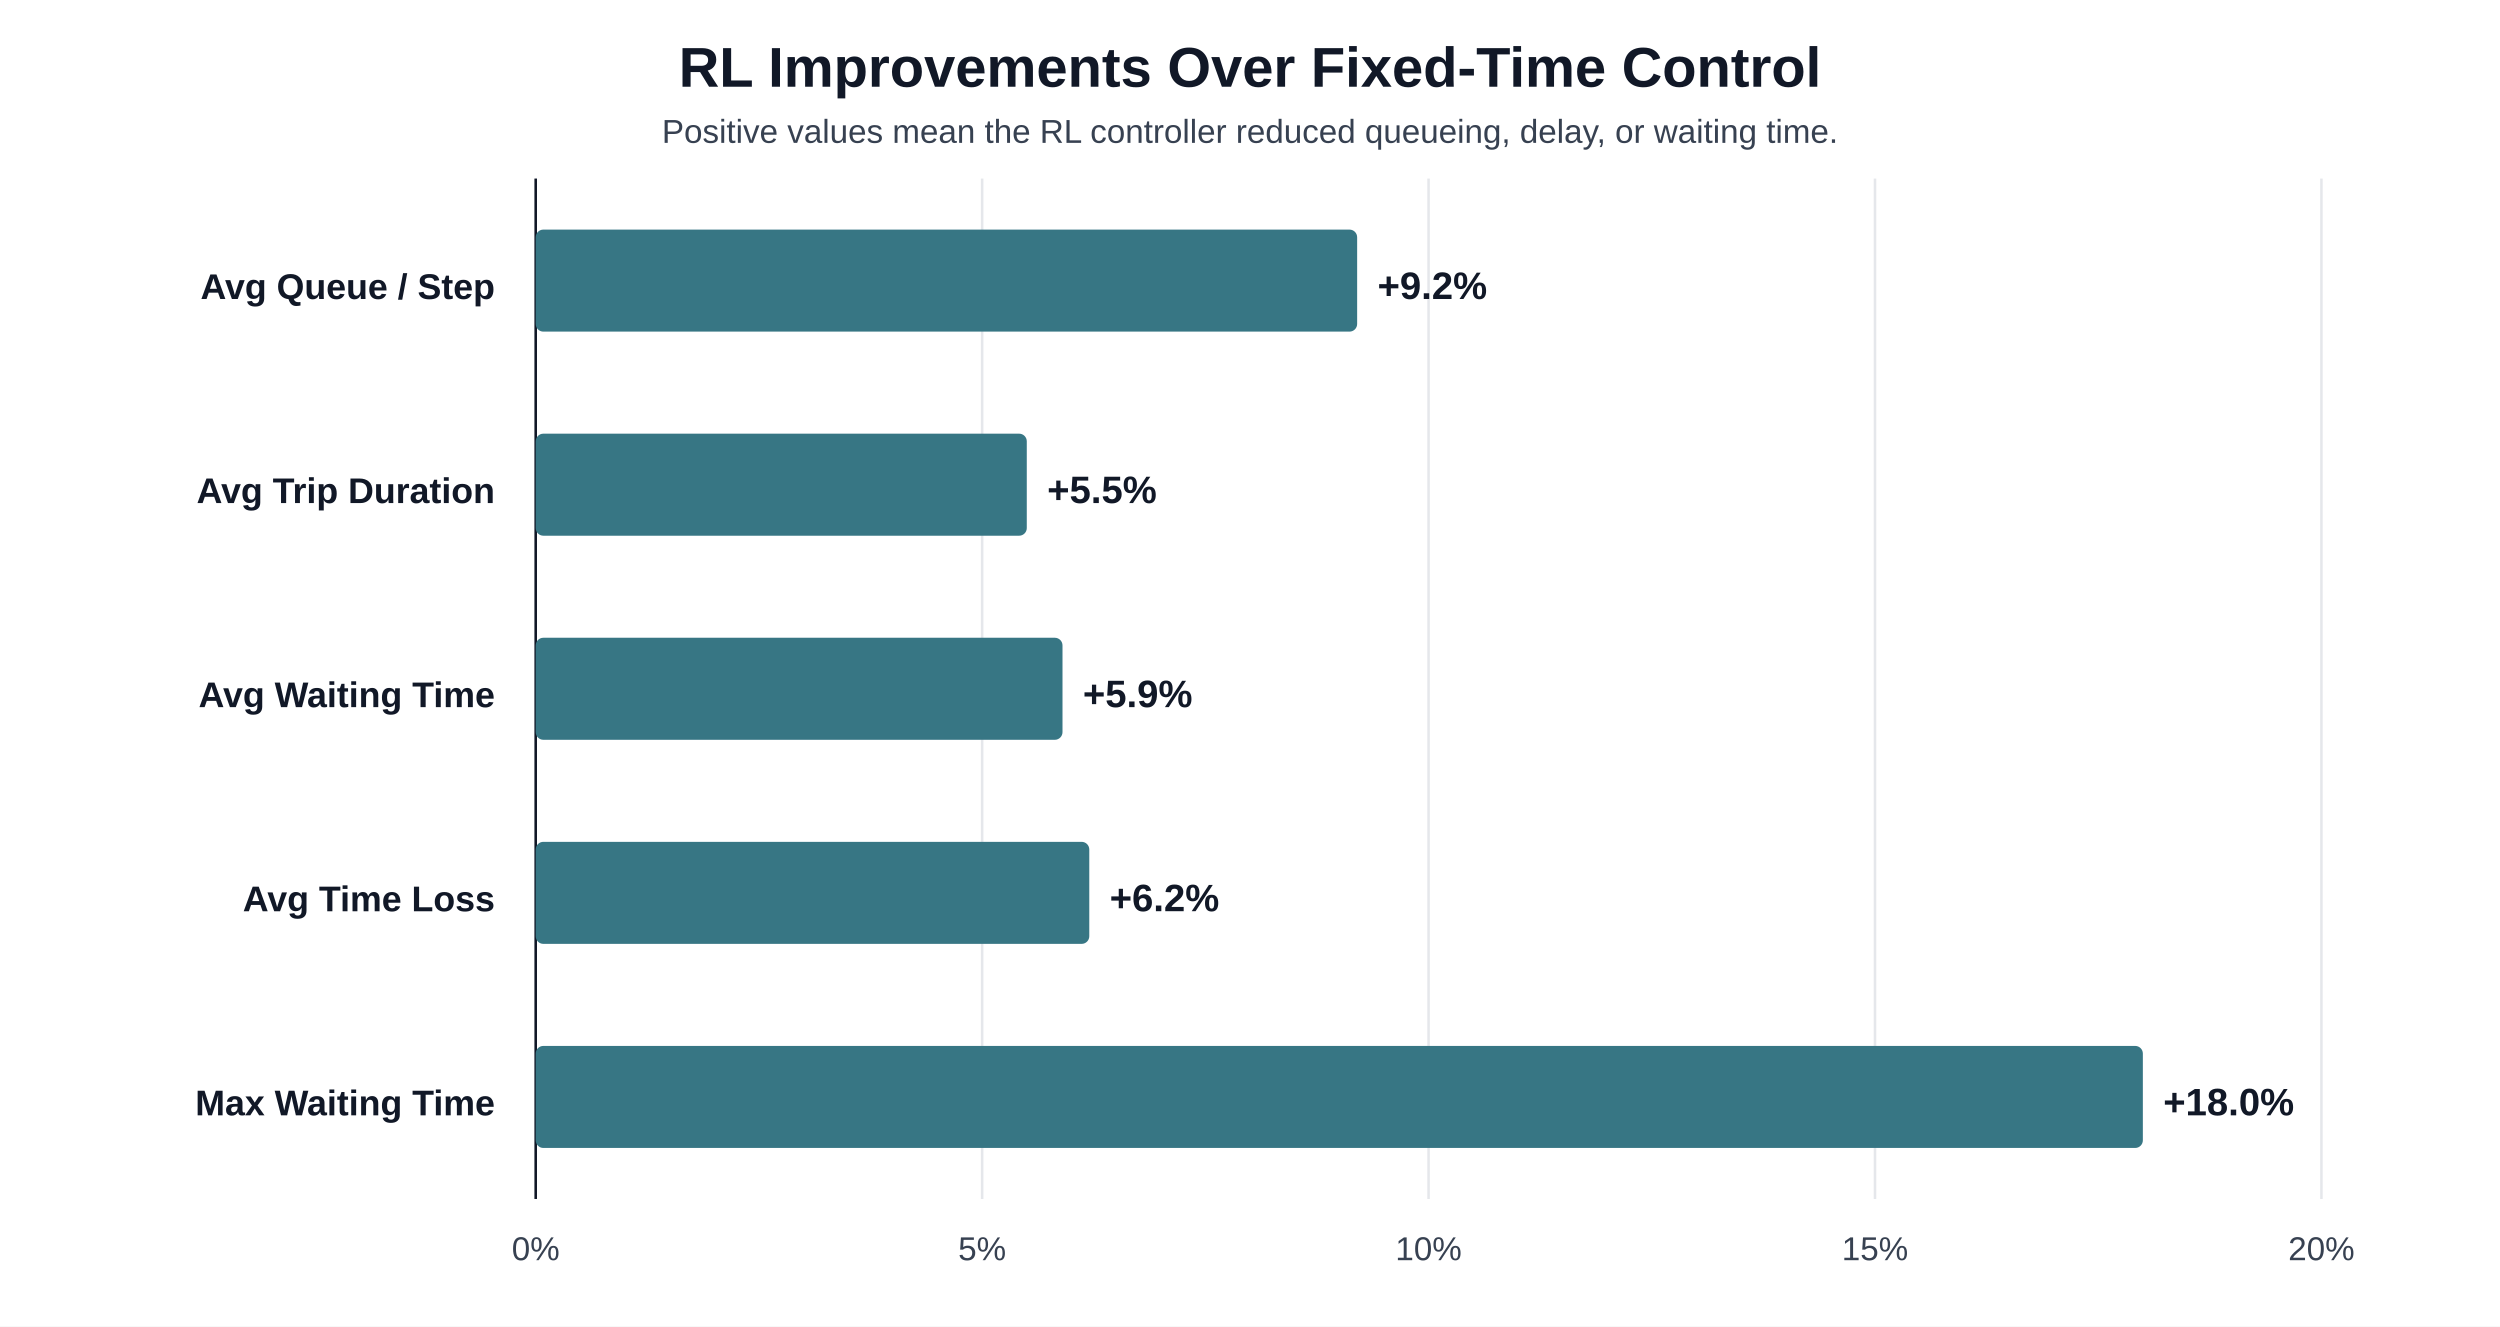
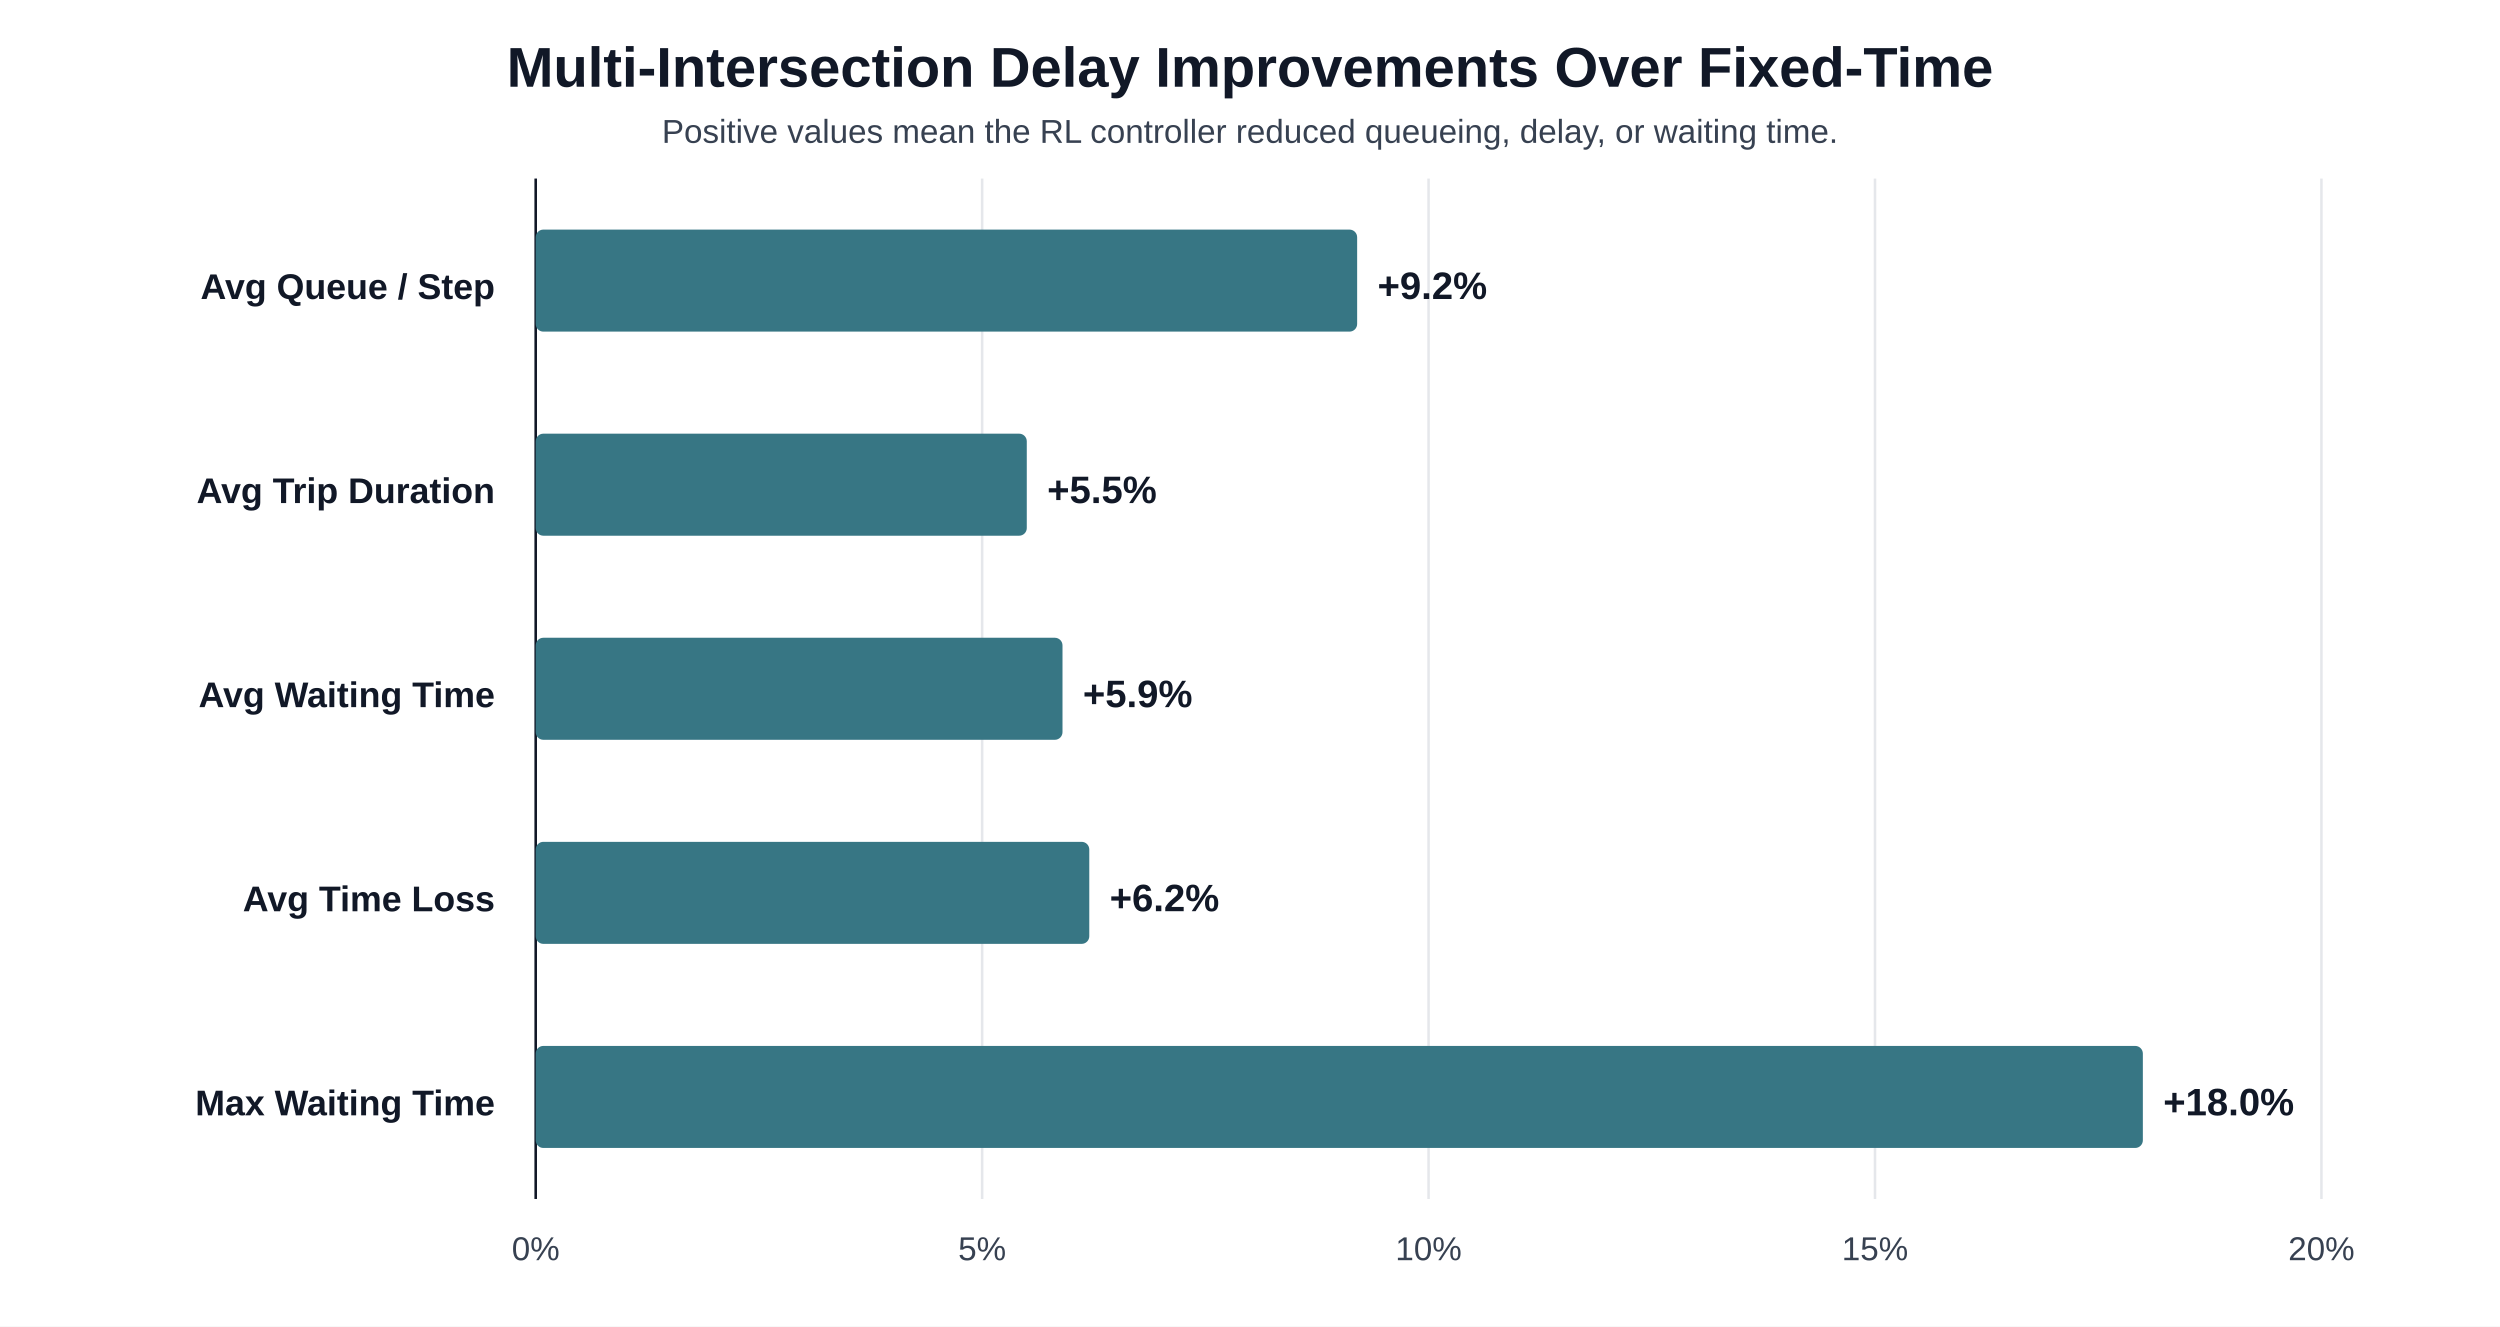
<svg xmlns="http://www.w3.org/2000/svg" width="980" height="520" viewBox="0 0 980 520">
  <rect width="100%" height="100%" fill="#FFFFFF" />
-   <text x="490.0" y="34" font-family="Arial, sans-serif" font-size="22" font-weight="700" text-anchor="middle" fill="#111827">RL Improvements Over Fixed-Time Control</text>
+   <text x="490.0" y="34" font-family="Arial, sans-serif" font-size="22" font-weight="700" text-anchor="middle" fill="#111827">Multi-Intersection Delay Improvements Over Fixed-Time</text>
  <text x="490.0" y="56" font-family="Arial, sans-serif" font-size="13" font-weight="400" text-anchor="middle" fill="#374151">Positive values mean the RL controller reduced queueing, delay, or waiting time.</text>
  <line x1="210.0" y1="70" x2="210.0" y2="470" stroke="#E5E7EB" />
  <text x="210.0" y="494" font-family="Arial, sans-serif" font-size="13" font-weight="400" text-anchor="middle" fill="#374151">0%</text>
  <line x1="385.0" y1="70" x2="385.0" y2="470" stroke="#E5E7EB" />
  <text x="385.0" y="494" font-family="Arial, sans-serif" font-size="13" font-weight="400" text-anchor="middle" fill="#374151">5%</text>
  <line x1="560.0" y1="70" x2="560.0" y2="470" stroke="#E5E7EB" />
  <text x="560.0" y="494" font-family="Arial, sans-serif" font-size="13" font-weight="400" text-anchor="middle" fill="#374151">10%</text>
  <line x1="735.0" y1="70" x2="735.0" y2="470" stroke="#E5E7EB" />
  <text x="735.0" y="494" font-family="Arial, sans-serif" font-size="13" font-weight="400" text-anchor="middle" fill="#374151">15%</text>
  <line x1="910.0" y1="70" x2="910.0" y2="470" stroke="#E5E7EB" />
  <text x="910.0" y="494" font-family="Arial, sans-serif" font-size="13" font-weight="400" text-anchor="middle" fill="#374151">20%</text>
  <line x1="210.0" y1="70" x2="210.0" y2="470" stroke="#111827" />
  <text x="194" y="117.2" font-family="Arial, sans-serif" font-size="14" font-weight="700" text-anchor="end" fill="#111827">Avg Queue / Step</text>
  <rect x="210.0" y="90.0" width="322.0" height="40.0" fill="#377684" rx="3" />
  <text x="540.0" y="117.2" font-family="Arial, sans-serif" font-size="15" font-weight="700" text-anchor="start" fill="#111827">+9.2%</text>
  <text x="194" y="197.2" font-family="Arial, sans-serif" font-size="14" font-weight="700" text-anchor="end" fill="#111827">Avg Trip Duration</text>
  <rect x="210.0" y="170.0" width="192.5" height="40.0" fill="#377684" rx="3" />
  <text x="410.5" y="197.2" font-family="Arial, sans-serif" font-size="15" font-weight="700" text-anchor="start" fill="#111827">+5.5%</text>
  <text x="194" y="277.2" font-family="Arial, sans-serif" font-size="14" font-weight="700" text-anchor="end" fill="#111827">Avg Waiting Time</text>
  <rect x="210.0" y="250.0" width="206.5" height="40.0" fill="#377684" rx="3" />
  <text x="424.5" y="277.2" font-family="Arial, sans-serif" font-size="15" font-weight="700" text-anchor="start" fill="#111827">+5.9%</text>
  <text x="194" y="357.2" font-family="Arial, sans-serif" font-size="14" font-weight="700" text-anchor="end" fill="#111827">Avg Time Loss</text>
  <rect x="210.0" y="330.0" width="217.0" height="40.0" fill="#377684" rx="3" />
  <text x="435.0" y="357.2" font-family="Arial, sans-serif" font-size="15" font-weight="700" text-anchor="start" fill="#111827">+6.2%</text>
  <text x="194" y="437.2" font-family="Arial, sans-serif" font-size="14" font-weight="700" text-anchor="end" fill="#111827">Max Waiting Time</text>
  <rect x="210.0" y="410.0" width="630.0" height="40.0" fill="#377684" rx="3" />
  <text x="848.0" y="437.2" font-family="Arial, sans-serif" font-size="15" font-weight="700" text-anchor="start" fill="#111827">+18.0%</text>
</svg>
